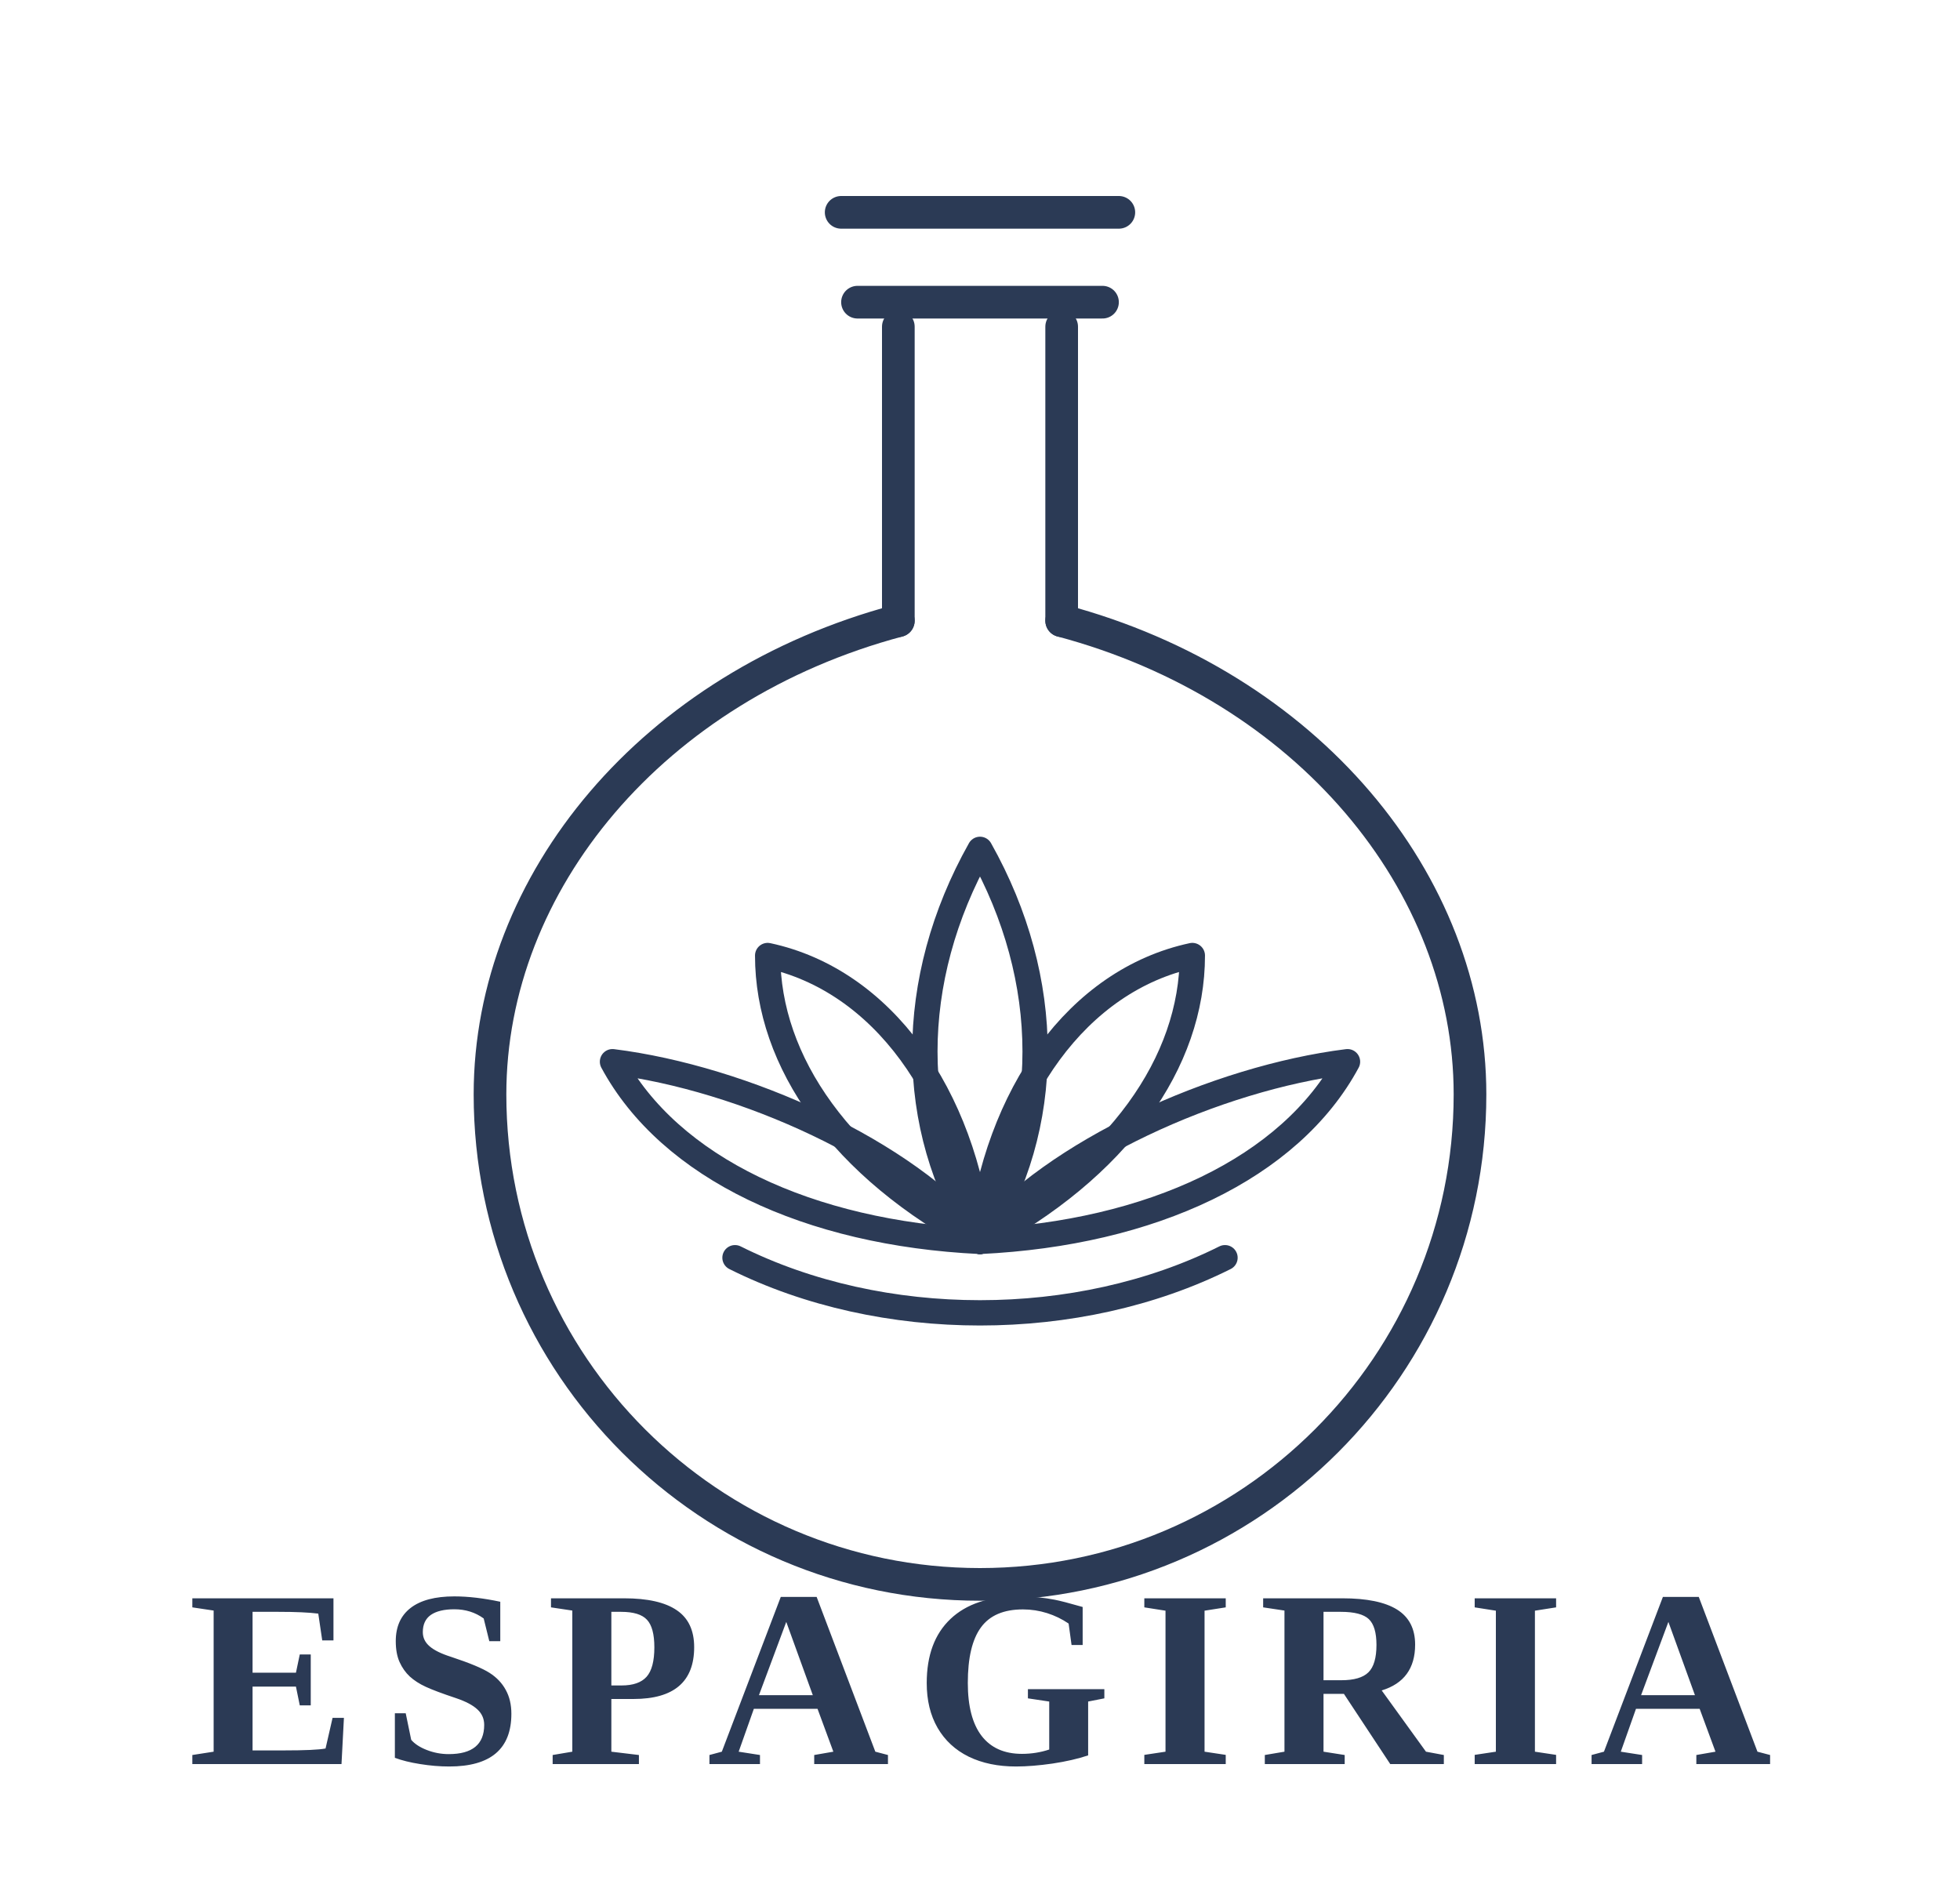
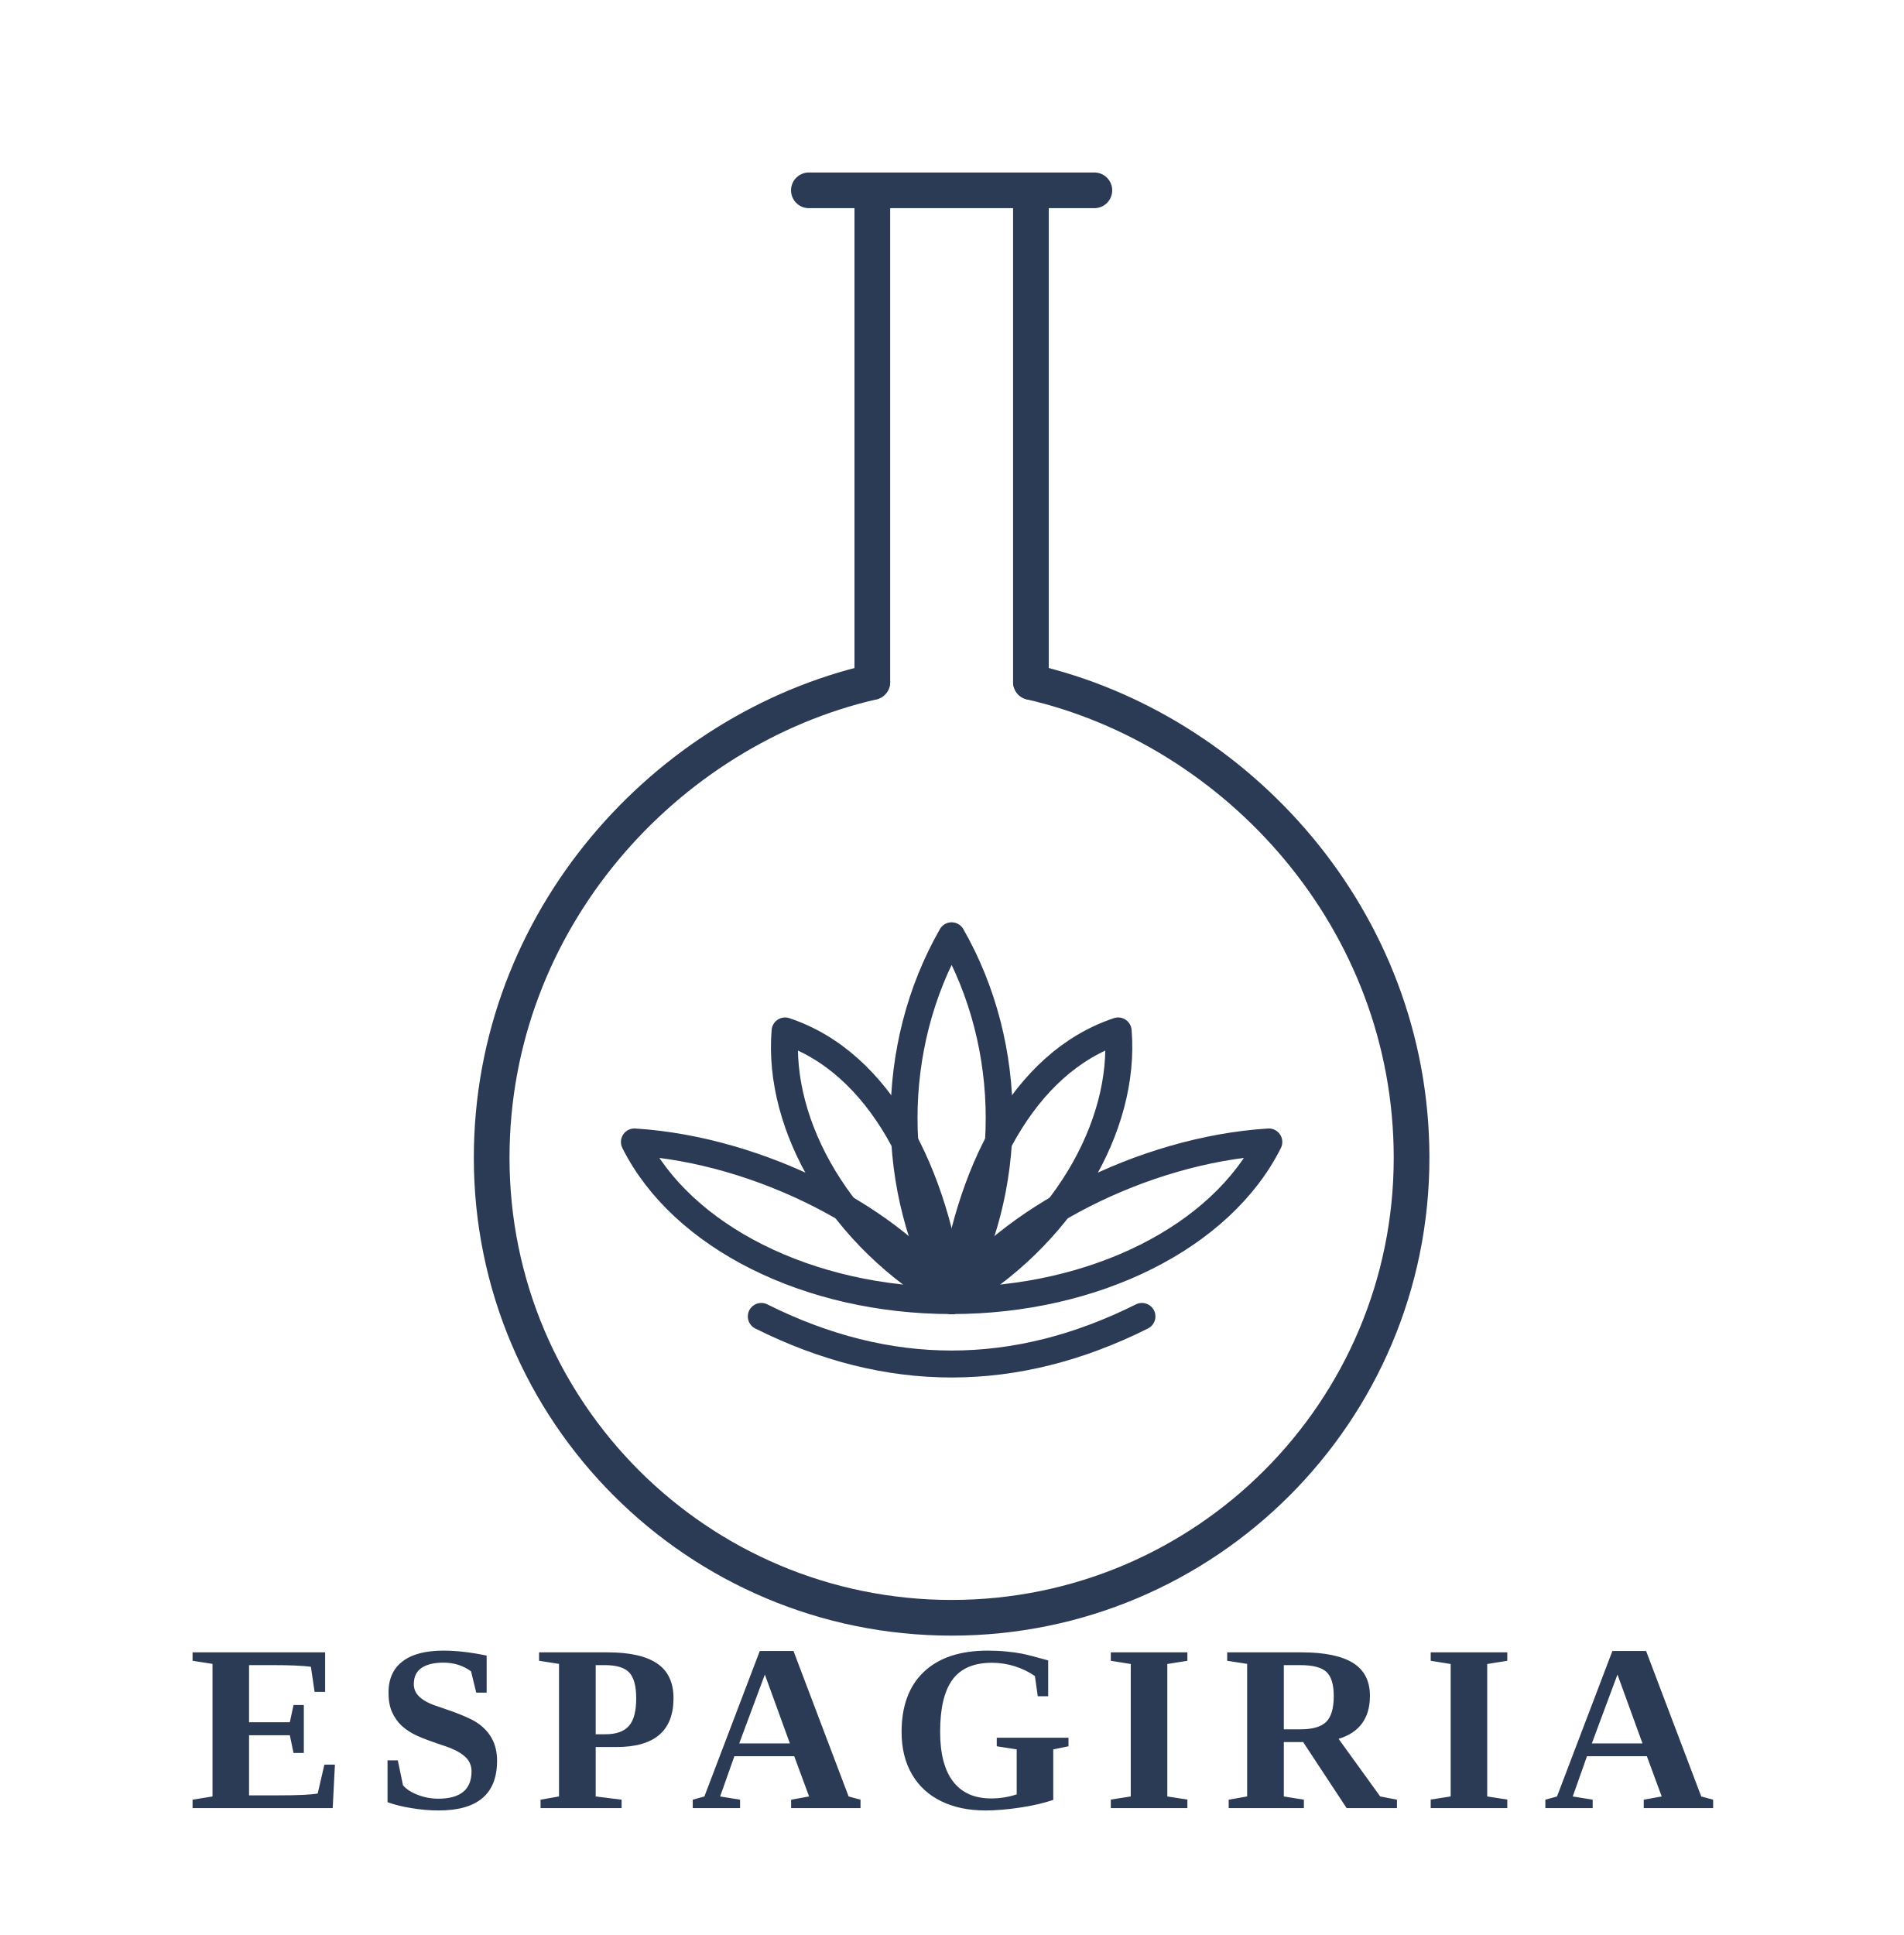
- <svg xmlns="http://www.w3.org/2000/svg" viewBox="0 0 240 232" fill="none">
-   <g stroke="#2b3a55" stroke-width="4" stroke-linecap="round" stroke-linejoin="round">
-     <path d="M103 26 h34" />
-     <path d="M105 37 h30" />
-     <path d="M110 40 v36" />
-     <path d="M130 40 v36" />
-     <path d="M110 76 C 80 84 60 108 60 134 a 60 60 0 1 0 120 0 c 0 -26 -20 -50 -50 -58" />
+ <svg xmlns="http://www.w3.org/2000/svg" viewBox="0 0 240 244" fill="none">
+   <g stroke="#2b3a55" stroke-width="4.5" stroke-linecap="round" stroke-linejoin="round" fill="none">
+     <line x1="102" y1="24" x2="138" y2="24" />
+     <line x1="110" y1="26" x2="110" y2="86" />
+     <line x1="130" y1="26" x2="130" y2="86" />
+     <path d="M110 86 C 84 92 62 116 62 146 a 58 58 0 1 0 116 0 c 0 -30 -22 -54 -48 -60" />
  </g>
-   <g stroke="#2b3a55" stroke-width="3.1" stroke-linecap="round" stroke-linejoin="round">
-     <path d="M120 104 C 111 120 111 138 120 152 C 129 138 129 120 120 104 Z" />
-     <path d="M120 152 C 103 143 94 130 94 117 C 108 120 118 134 120 152 Z" />
-     <path d="M120 152 C 137 143 146 130 146 117 C 132 120 122 134 120 152 Z" />
-     <path d="M120 152 C 99 151 82 143 75 130 C 91 132 111 141 120 152 Z" />
-     <path d="M120 152 C 141 151 158 143 165 130 C 149 132 129 141 120 152 Z" />
-     <path d="M90 154 C 108 163 132 163 150 154" />
+   <g stroke="#2b3a55" stroke-width="3.4" stroke-linecap="round" stroke-linejoin="round" fill="none">
+     <path d="M120 118 C 112 132 112 150 120 164 C 128 150 128 132 120 118 Z" />
+     <path d="M120 164 C 106 156 98 142 99 130 C 111 134 118 148 120 164 Z" />
+     <path d="M120 164 C 134 156 142 142 141 130 C 129 134 122 148 120 164 Z" />
+     <path d="M120 164 C 102 164 86 156 80 144 C 96 145 113 154 120 164 Z" />
+     <path d="M120 164 C 138 164 154 156 160 144 C 144 145 127 154 120 164 Z" />
+     <path d="M96 166 C 112 174 128 174 144 166" />
  </g>
-   <text x="120" y="216" text-anchor="middle" font-family="Georgia, 'Times New Roman', serif" font-size="31" letter-spacing="3" font-weight="600" fill="#2b3a55">ESPAGIRIA</text>
+   <text x="120" y="228" text-anchor="middle" font-family="Georgia,'Times New Roman',serif" font-size="30" letter-spacing="3.5" font-weight="600" fill="#2b3a55">ESPAGIRIA</text>
</svg>
